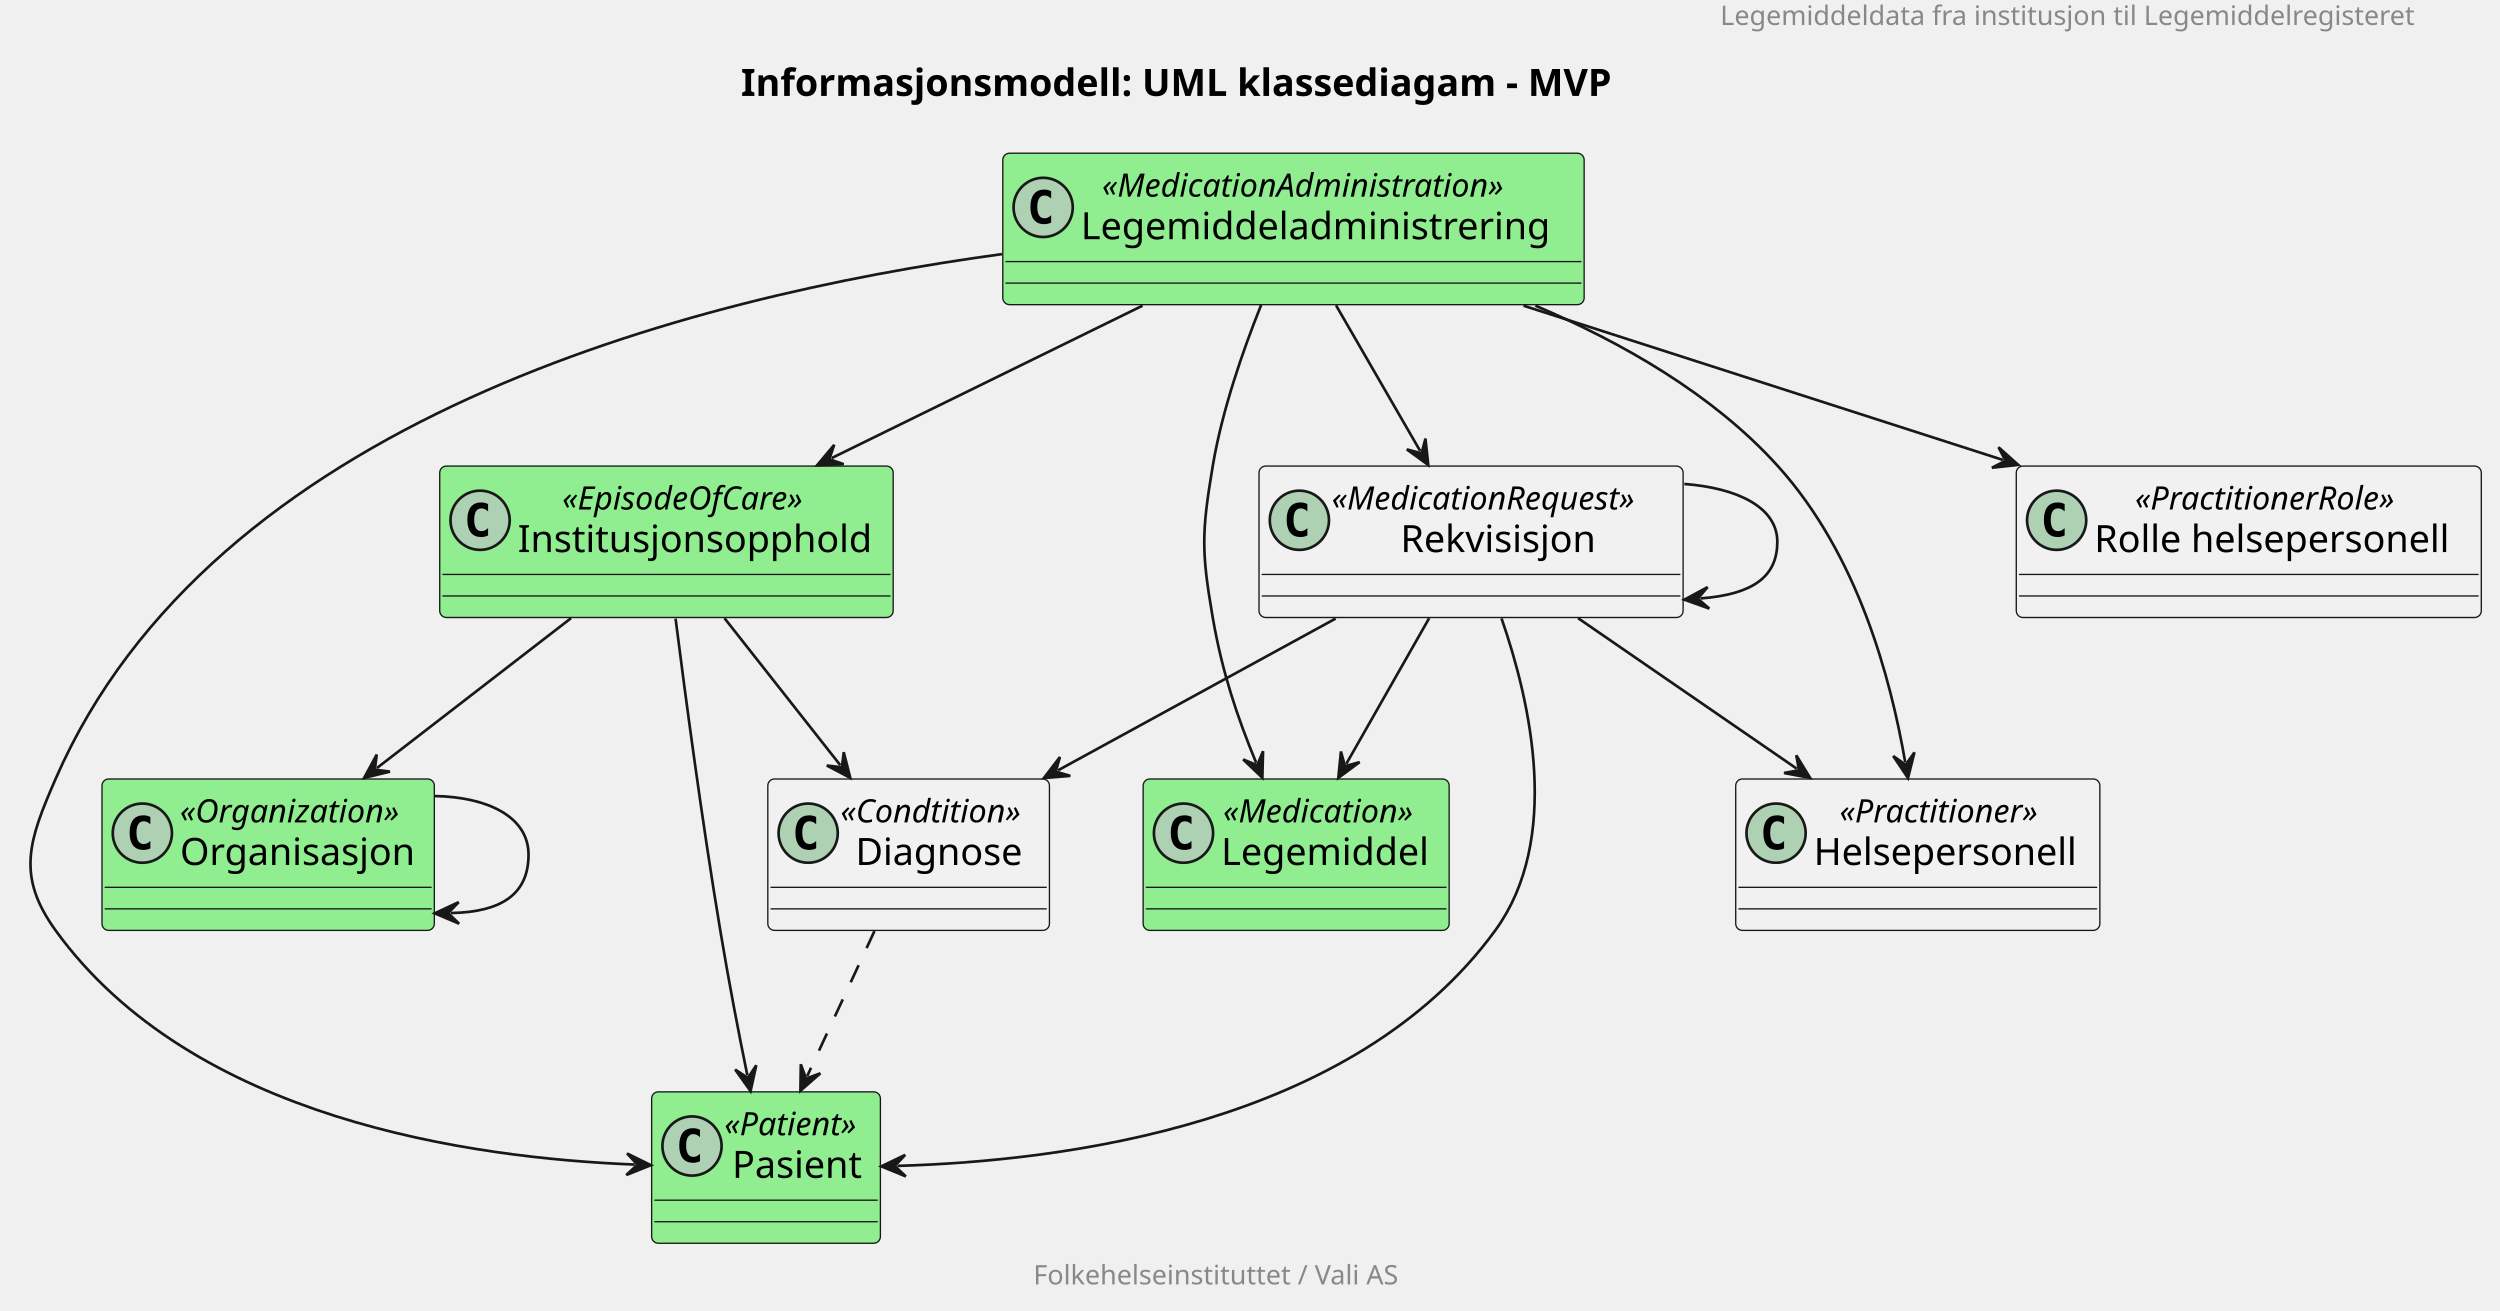
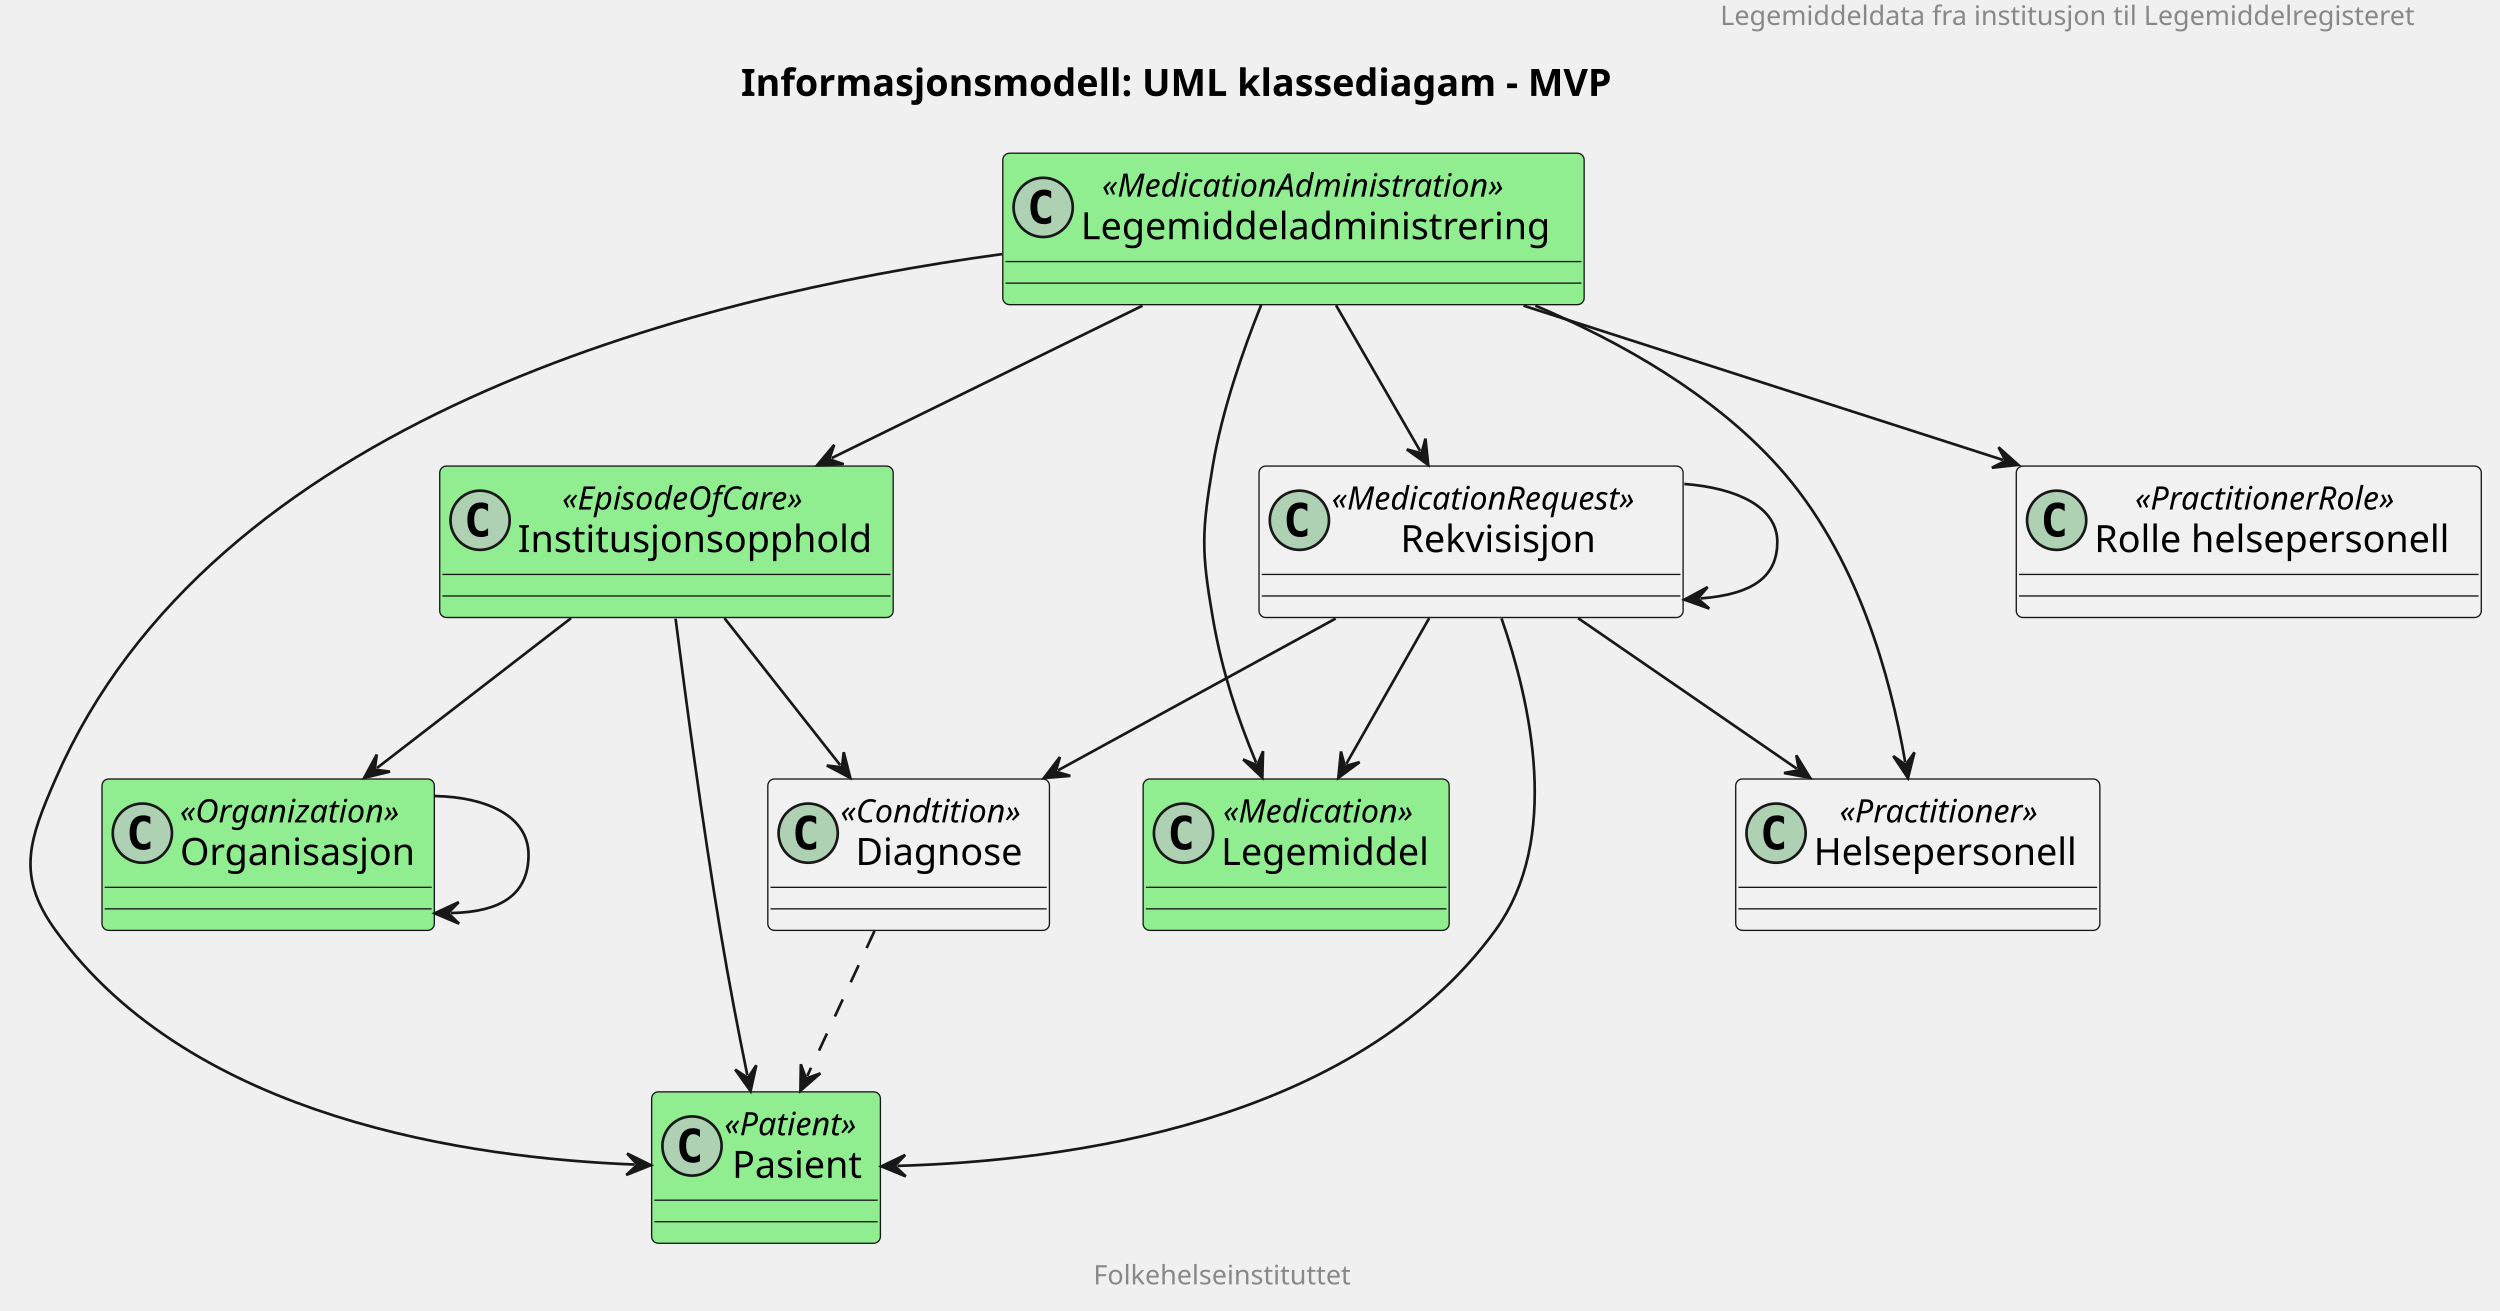
<svg xmlns="http://www.w3.org/2000/svg" contentStyleType="text/css" data-diagram-type="CLASS" height="487px" preserveAspectRatio="none" style="width:929px;height:487px;background:#FFFFFF;" version="1.1" viewBox="0 0 929 487" width="929px" zoomAndPan="magnify">
  <defs />
  <g>
    <text fill="#888888" font-family="sans-serif" font-size="10" lengthAdjust="spacing" textLength="275.801" x="639.249" y="9.282">Legemiddeldata fra institusjon til Legemiddelregisteret</text>
    <text fill="#000000" font-family="sans-serif" font-size="14" font-weight="bold" lengthAdjust="spacing" textLength="364.39" x="275.33" y="35.636">Informasjonsmodell: UML klassediagam - MVP</text>
    <g id="elem_Pasient">
      <rect codeLine="5" fill="#90EE90" height="56.266" id="Pasient" rx="2.5" ry="2.5" style="stroke:#181818;stroke-width:0.5;" width="85.006" x="242.15" y="405.728" />
      <ellipse cx="257.15" cy="425.86" fill="#ADD1B2" rx="11" ry="11" style="stroke:#181818;stroke-width:1;" />
      <path d="M260.119,431.501 Q259.541,431.798 258.9,431.938 Q258.259,432.095 257.556,432.095 Q255.056,432.095 253.728,430.454 Q252.416,428.798 252.416,425.673 Q252.416,422.548 253.728,420.892 Q255.056,419.235 257.556,419.235 Q258.259,419.235 258.9,419.392 Q259.556,419.548 260.119,419.845 L260.119,422.563 Q259.494,421.985 258.9,421.72 Q258.306,421.438 257.681,421.438 Q256.337,421.438 255.65,422.517 Q254.963,423.579 254.963,425.673 Q254.963,427.767 255.65,428.845 Q256.337,429.907 257.681,429.907 Q258.306,429.907 258.9,429.642 Q259.494,429.36 260.119,428.782 L260.119,431.501 Z " fill="#000000" />
      <text fill="#000000" font-family="sans-serif" font-size="12" font-style="italic" lengthAdjust="spacing" textLength="57.006" x="269.15" y="421.866">«Patient»</text>
      <text fill="#000000" font-family="sans-serif" font-size="14" lengthAdjust="spacing" textLength="51.181" x="272.063" y="437.691">Pasient</text>
      <line style="stroke:#181818;stroke-width:0.5;" x1="243.15" x2="326.156" y1="445.993" y2="445.993" />
      <line style="stroke:#181818;stroke-width:0.5;" x1="243.15" x2="326.156" y1="453.993" y2="453.993" />
    </g>
    <g id="elem_Legemiddeladministrering">
      <rect codeLine="8" fill="#90EE90" height="56.266" id="Legemiddeladministrering" rx="2.5" ry="2.5" style="stroke:#181818;stroke-width:0.5;" width="216.03" x="372.64" y="56.938" />
      <ellipse cx="387.64" cy="77.07" fill="#ADD1B2" rx="11" ry="11" style="stroke:#181818;stroke-width:1;" />
      <path d="M390.609,82.711 Q390.031,83.008 389.39,83.148 Q388.749,83.305 388.046,83.305 Q385.546,83.305 384.218,81.664 Q382.906,80.008 382.906,76.883 Q382.906,73.758 384.218,72.102 Q385.546,70.445 388.046,70.445 Q388.749,70.445 389.39,70.602 Q390.046,70.758 390.609,71.055 L390.609,73.773 Q389.984,73.195 389.39,72.93 Q388.796,72.648 388.171,72.648 Q386.827,72.648 386.14,73.727 Q385.452,74.789 385.452,76.883 Q385.452,78.977 386.14,80.055 Q386.827,81.117 388.171,81.117 Q388.796,81.117 389.39,80.852 Q389.984,80.57 390.609,79.992 L390.609,82.711 Z " fill="#000000" />
      <text fill="#000000" font-family="sans-serif" font-size="12" font-style="italic" lengthAdjust="spacing" textLength="168.328" x="409.491" y="73.076">«MedicationAdministration»</text>
      <text fill="#000000" font-family="sans-serif" font-size="14" lengthAdjust="spacing" textLength="184.03" x="401.64" y="88.901">Legemiddeladministrering</text>
      <line style="stroke:#181818;stroke-width:0.5;" x1="373.64" x2="587.67" y1="97.203" y2="97.203" />
      <line style="stroke:#181818;stroke-width:0.5;" x1="373.64" x2="587.67" y1="105.203" y2="105.203" />
    </g>
    <g id="elem_Legemiddel">
      <rect codeLine="18" fill="#90EE90" height="56.266" id="Legemiddel" rx="2.5" ry="2.5" style="stroke:#181818;stroke-width:0.5;" width="113.717" x="424.79" y="289.467" />
      <ellipse cx="439.79" cy="309.6" fill="#ADD1B2" rx="11" ry="11" style="stroke:#181818;stroke-width:1;" />
      <path d="M442.759,315.241 Q442.181,315.538 441.54,315.678 Q440.899,315.835 440.196,315.835 Q437.696,315.835 436.368,314.194 Q435.056,312.538 435.056,309.413 Q435.056,306.288 436.368,304.632 Q437.696,302.975 440.196,302.975 Q440.899,302.975 441.54,303.132 Q442.196,303.288 442.759,303.585 L442.759,306.303 Q442.134,305.725 441.54,305.46 Q440.946,305.178 440.321,305.178 Q438.978,305.178 438.29,306.257 Q437.603,307.319 437.603,309.413 Q437.603,311.507 438.29,312.585 Q438.978,313.647 440.321,313.647 Q440.946,313.647 441.54,313.382 Q442.134,313.1 442.759,312.522 L442.759,315.241 Z " fill="#000000" />
      <text fill="#000000" font-family="sans-serif" font-size="12" font-style="italic" lengthAdjust="spacing" textLength="80.309" x="454.494" y="305.606">«Medication»</text>
      <text fill="#000000" font-family="sans-serif" font-size="14" lengthAdjust="spacing" textLength="81.717" x="453.79" y="321.431">Legemiddel</text>
      <line style="stroke:#181818;stroke-width:0.5;" x1="425.79" x2="537.507" y1="329.733" y2="329.733" />
      <line style="stroke:#181818;stroke-width:0.5;" x1="425.79" x2="537.507" y1="337.733" y2="337.733" />
    </g>
    <g id="elem_Helsepersonell">
      <rect codeLine="21" fill="#F1F1F1" height="56.266" id="Helsepersonell" rx="2.5" ry="2.5" style="stroke:#181818;stroke-width:0.5;" width="135.318" x="644.99" y="289.467" />
      <ellipse cx="659.99" cy="309.6" fill="#ADD1B2" rx="11" ry="11" style="stroke:#181818;stroke-width:1;" />
      <path d="M662.959,315.241 Q662.381,315.538 661.74,315.678 Q661.099,315.835 660.396,315.835 Q657.896,315.835 656.568,314.194 Q655.256,312.538 655.256,309.413 Q655.256,306.288 656.568,304.632 Q657.896,302.975 660.396,302.975 Q661.099,302.975 661.74,303.132 Q662.396,303.288 662.959,303.585 L662.959,306.303 Q662.334,305.725 661.74,305.46 Q661.146,305.178 660.521,305.178 Q659.178,305.178 658.49,306.257 Q657.803,307.319 657.803,309.413 Q657.803,311.507 658.49,312.585 Q659.178,313.647 660.521,313.647 Q661.146,313.647 661.74,313.382 Q662.334,313.1 662.959,312.522 L662.959,315.241 Z " fill="#000000" />
      <text fill="#000000" font-family="sans-serif" font-size="12" font-style="italic" lengthAdjust="spacing" textLength="84.147" x="683.576" y="305.606">«Practitioner»</text>
      <text fill="#000000" font-family="sans-serif" font-size="14" lengthAdjust="spacing" textLength="103.318" x="673.99" y="321.431">Helsepersonell</text>
      <line style="stroke:#181818;stroke-width:0.5;" x1="645.99" x2="779.308" y1="329.733" y2="329.733" />
      <line style="stroke:#181818;stroke-width:0.5;" x1="645.99" x2="779.308" y1="337.733" y2="337.733" />
    </g>
    <g id="elem_Rolle helsepersonell">
      <rect codeLine="49" fill="#F1F1F1" height="56.266" id="Rolle helsepersonell" rx="2.5" ry="2.5" style="stroke:#181818;stroke-width:0.5;" width="172.8" x="749.25" y="173.197" />
      <ellipse cx="764.25" cy="193.33" fill="#ADD1B2" rx="11" ry="11" style="stroke:#181818;stroke-width:1;" />
      <path d="M767.219,198.971 Q766.641,199.268 766,199.408 Q765.359,199.565 764.656,199.565 Q762.156,199.565 760.828,197.924 Q759.516,196.268 759.516,193.143 Q759.516,190.018 760.828,188.362 Q762.156,186.705 764.656,186.705 Q765.359,186.705 766,186.862 Q766.656,187.018 767.219,187.315 L767.219,190.033 Q766.594,189.455 766,189.19 Q765.406,188.908 764.781,188.908 Q763.438,188.908 762.75,189.987 Q762.062,191.049 762.062,193.143 Q762.062,195.237 762.75,196.315 Q763.438,197.377 764.781,197.377 Q765.406,197.377 766,197.112 Q766.594,196.83 767.219,196.252 L767.219,198.971 Z " fill="#000000" />
      <text fill="#000000" font-family="sans-serif" font-size="12" font-style="italic" lengthAdjust="spacing" textLength="110.543" x="793.378" y="189.336">«PractitionerRole»</text>
      <text fill="#000000" font-family="sans-serif" font-size="14" lengthAdjust="spacing" textLength="140.8" x="778.25" y="205.161">Rolle helsepersonell</text>
      <line style="stroke:#181818;stroke-width:0.5;" x1="750.25" x2="921.05" y1="213.463" y2="213.463" />
      <line style="stroke:#181818;stroke-width:0.5;" x1="750.25" x2="921.05" y1="221.463" y2="221.463" />
    </g>
    <g id="elem_Rekvisisjon">
      <rect codeLine="40" fill="#F1F1F1" height="56.266" id="Rekvisisjon" rx="2.5" ry="2.5" style="stroke:#181818;stroke-width:0.5;" width="157.592" x="467.85" y="173.197" />
      <ellipse cx="482.85" cy="193.33" fill="#ADD1B2" rx="11" ry="11" style="stroke:#181818;stroke-width:1;" />
      <path d="M485.819,198.971 Q485.241,199.268 484.6,199.408 Q483.959,199.565 483.256,199.565 Q480.756,199.565 479.428,197.924 Q478.116,196.268 478.116,193.143 Q478.116,190.018 479.428,188.362 Q480.756,186.705 483.256,186.705 Q483.959,186.705 484.6,186.862 Q485.256,187.018 485.819,187.315 L485.819,190.033 Q485.194,189.455 484.6,189.19 Q484.006,188.908 483.381,188.908 Q482.038,188.908 481.35,189.987 Q480.663,191.049 480.663,193.143 Q480.663,195.237 481.35,196.315 Q482.038,197.377 483.381,197.377 Q484.006,197.377 484.6,197.112 Q485.194,196.83 485.819,196.252 L485.819,198.971 Z " fill="#000000" />
      <text fill="#000000" font-family="sans-serif" font-size="12" font-style="italic" lengthAdjust="spacing" textLength="129.592" x="494.85" y="189.336">«MedicationRequest»</text>
      <text fill="#000000" font-family="sans-serif" font-size="14" lengthAdjust="spacing" textLength="78.429" x="520.432" y="205.161">Rekvisisjon</text>
      <line style="stroke:#181818;stroke-width:0.5;" x1="468.85" x2="624.442" y1="213.463" y2="213.463" />
      <line style="stroke:#181818;stroke-width:0.5;" x1="468.85" x2="624.442" y1="221.463" y2="221.463" />
    </g>
    <g id="elem_Institusjonsopphold">
      <rect codeLine="28" fill="#90EE90" height="56.266" id="Institusjonsopphold" rx="2.5" ry="2.5" style="stroke:#181818;stroke-width:0.5;" width="168.507" x="163.4" y="173.197" />
      <ellipse cx="178.4" cy="193.33" fill="#ADD1B2" rx="11" ry="11" style="stroke:#181818;stroke-width:1;" />
      <path d="M181.369,198.971 Q180.791,199.268 180.15,199.408 Q179.509,199.565 178.806,199.565 Q176.306,199.565 174.978,197.924 Q173.666,196.268 173.666,193.143 Q173.666,190.018 174.978,188.362 Q176.306,186.705 178.806,186.705 Q179.509,186.705 180.15,186.862 Q180.806,187.018 181.369,187.315 L181.369,190.033 Q180.744,189.455 180.15,189.19 Q179.556,188.908 178.931,188.908 Q177.588,188.908 176.9,189.987 Q176.213,191.049 176.213,193.143 Q176.213,195.237 176.9,196.315 Q177.588,197.377 178.931,197.377 Q179.556,197.377 180.15,197.112 Q180.744,196.83 181.369,196.252 L181.369,198.971 Z " fill="#000000" />
      <text fill="#000000" font-family="sans-serif" font-size="12" font-style="italic" lengthAdjust="spacing" textLength="103.529" x="208.889" y="189.336">«EpisodeOfCare»</text>
      <text fill="#000000" font-family="sans-serif" font-size="14" lengthAdjust="spacing" textLength="136.507" x="192.4" y="205.161">Institusjonsopphold</text>
      <line style="stroke:#181818;stroke-width:0.5;" x1="164.4" x2="330.907" y1="213.463" y2="213.463" />
      <line style="stroke:#181818;stroke-width:0.5;" x1="164.4" x2="330.907" y1="221.463" y2="221.463" />
    </g>
    <g id="elem_Organisasjon">
      <rect codeLine="23" fill="#90EE90" height="56.266" id="Organisasjon" rx="2.5" ry="2.5" style="stroke:#181818;stroke-width:0.5;" width="123.499" x="37.9" y="289.467" />
      <ellipse cx="52.9" cy="309.6" fill="#ADD1B2" rx="11" ry="11" style="stroke:#181818;stroke-width:1;" />
      <path d="M55.869,315.241 Q55.291,315.538 54.65,315.678 Q54.009,315.835 53.306,315.835 Q50.806,315.835 49.478,314.194 Q48.166,312.538 48.166,309.413 Q48.166,306.288 49.478,304.632 Q50.806,302.975 53.306,302.975 Q54.009,302.975 54.65,303.132 Q55.306,303.288 55.869,303.585 L55.869,306.303 Q55.244,305.725 54.65,305.46 Q54.056,305.178 53.431,305.178 Q52.087,305.178 51.4,306.257 Q50.712,307.319 50.712,309.413 Q50.712,311.507 51.4,312.585 Q52.087,313.647 53.431,313.647 Q54.056,313.647 54.65,313.382 Q55.244,313.1 55.869,312.522 L55.869,315.241 Z " fill="#000000" />
      <text fill="#000000" font-family="sans-serif" font-size="12" font-style="italic" lengthAdjust="spacing" textLength="91.611" x="66.844" y="305.606">«Organization»</text>
      <text fill="#000000" font-family="sans-serif" font-size="14" lengthAdjust="spacing" textLength="91.499" x="66.9" y="321.431">Organisasjon</text>
      <line style="stroke:#181818;stroke-width:0.5;" x1="38.9" x2="160.399" y1="329.733" y2="329.733" />
      <line style="stroke:#181818;stroke-width:0.5;" x1="38.9" x2="160.399" y1="337.733" y2="337.733" />
    </g>
    <g id="elem_Diagnose">
      <rect codeLine="35" fill="#F1F1F1" height="56.266" id="Diagnose" rx="2.5" ry="2.5" style="stroke:#181818;stroke-width:0.5;" width="104.652" x="285.32" y="289.467" />
      <ellipse cx="300.32" cy="309.6" fill="#ADD1B2" rx="11" ry="11" style="stroke:#181818;stroke-width:1;" />
      <path d="M303.289,315.241 Q302.711,315.538 302.07,315.678 Q301.429,315.835 300.726,315.835 Q298.226,315.835 296.898,314.194 Q295.586,312.538 295.586,309.413 Q295.586,306.288 296.898,304.632 Q298.226,302.975 300.726,302.975 Q301.429,302.975 302.07,303.132 Q302.726,303.288 303.289,303.585 L303.289,306.303 Q302.664,305.725 302.07,305.46 Q301.476,305.178 300.851,305.178 Q299.507,305.178 298.82,306.257 Q298.132,307.319 298.132,309.413 Q298.132,311.507 298.82,312.585 Q299.507,313.647 300.851,313.647 Q301.476,313.647 302.07,313.382 Q302.664,313.1 303.289,312.522 L303.289,315.241 Z " fill="#000000" />
      <text fill="#000000" font-family="sans-serif" font-size="12" font-style="italic" lengthAdjust="spacing" textLength="76.652" x="312.32" y="305.606">«Condtition»</text>
      <text fill="#000000" font-family="sans-serif" font-size="14" lengthAdjust="spacing" textLength="65.481" x="317.905" y="321.431">Diagnose</text>
      <line style="stroke:#181818;stroke-width:0.5;" x1="286.32" x2="388.972" y1="329.733" y2="329.733" />
      <line style="stroke:#181818;stroke-width:0.5;" x1="286.32" x2="388.972" y1="337.733" y2="337.733" />
    </g>
    <g id="link_Legemiddeladministrering_Legemiddel">
      <path codeLine="11" d="M468.65,113.317 C461.88,130.197 454.11,152.528 450.65,173.197 C446.52,197.868 446.4,204.827 450.65,229.468 C454.2,250.037 459.848,266.643 466.798,283.453 " fill="#FFFFFF" fill-opacity="0" id="Legemiddeladministrering-to-Legemiddel" style="stroke:#181818;stroke-width:1;" />
      <polygon fill="#181818" points="469.09,288.998,469.348,279.152,467.18,284.377,461.955,282.209,469.09,288.998" style="stroke:#181818;stroke-width:1;" />
    </g>
    <g id="link_Legemiddeladministrering_Pasient">
      <path codeLine="12" d="M372.32,94.427 C255.56,110.297 78.67,156.278 20.65,289.467 C10.66,312.397 6,325.467 20.65,345.728 C71.48,416.038 175.095,430.329 235.875,432.749 " fill="#FFFFFF" fill-opacity="0" id="Legemiddeladministrering-to-Pasient" style="stroke:#181818;stroke-width:1;" />
      <polygon fill="#181818" points="241.87,432.988,233.036,428.633,236.874,432.789,232.718,436.626,241.87,432.988" style="stroke:#181818;stroke-width:1;" />
    </g>
    <g id="link_Legemiddeladministrering_Helsepersonell">
      <path codeLine="13" d="M570.55,113.588 C602.55,127.168 636.58,146.518 660.65,173.197 C690.45,206.238 702.5,251.756 707.98,283.216 " fill="#FFFFFF" fill-opacity="0" id="Legemiddeladministrering-to-Helsepersonell" style="stroke:#181818;stroke-width:1;" />
      <polygon fill="#181818" points="709.01,289.127,711.406,279.575,708.152,284.202,703.525,280.947,709.01,289.127" style="stroke:#181818;stroke-width:1;" />
    </g>
    <g id="link_Legemiddeladministrering_Rolle helsepersonell">
      <path codeLine="14" d="M566.13,113.588 C621.84,131.507 688.538,152.979 744.279,170.919 " fill="#FFFFFF" fill-opacity="0" id="Legemiddeladministrering-to-Rolle helsepersonell" style="stroke:#181818;stroke-width:1;" />
      <polygon fill="#181818" points="749.99,172.757,742.648,166.192,745.23,171.226,740.197,173.808,749.99,172.757" style="stroke:#181818;stroke-width:1;" />
    </g>
    <g id="link_Legemiddeladministrering_Rekvisisjon">
      <path codeLine="15" d="M496.46,113.438 C506.83,131.398 517.349,149.602 527.739,167.592 " fill="#FFFFFF" fill-opacity="0" id="Legemiddeladministrering-to-Rekvisisjon" style="stroke:#181818;stroke-width:1;" />
      <polygon fill="#181818" points="530.74,172.787,529.703,162.993,528.239,168.458,522.775,166.994,530.74,172.787" style="stroke:#181818;stroke-width:1;" />
    </g>
    <g id="link_Legemiddeladministrering_Institusjonsopphold">
      <path codeLine="16" d="M424.55,113.588 C387.92,131.548 345.667,152.266 309.057,170.216 " fill="#FFFFFF" fill-opacity="0" id="Legemiddeladministrering-to-Institusjonsopphold" style="stroke:#181818;stroke-width:1;" />
      <polygon fill="#181818" points="303.67,172.857,313.512,172.487,308.159,170.656,309.99,165.304,303.67,172.857" style="stroke:#181818;stroke-width:1;" />
    </g>
    <g id="link_Organisasjon_Organisasjon">
      <path codeLine="26" d="M161.53,295.808 C181.02,296.147 196.4,303.408 196.4,317.598 C196.4,331.788 187.019,338.956 167.529,339.286 " fill="#FFFFFF" fill-opacity="0" id="Organisasjon-to-Organisasjon" style="stroke:#181818;stroke-width:1;" />
      <polygon fill="#181818" points="161.53,339.387,170.596,343.235,166.529,339.303,170.461,335.236,161.53,339.387" style="stroke:#181818;stroke-width:1;" />
    </g>
    <g id="link_Institusjonsopphold_Pasient">
      <path codeLine="31" d="M251.04,229.887 C254.71,258.808 260.94,305.567 267.65,345.728 C271.01,365.798 274.222,382.458 277.712,399.588 " fill="#FFFFFF" fill-opacity="0" id="Institusjonsopphold-to-Pasient" style="stroke:#181818;stroke-width:1;" />
      <polygon fill="#181818" points="278.91,405.467,281.033,395.85,277.912,400.568,273.194,397.447,278.91,405.467" style="stroke:#181818;stroke-width:1;" />
    </g>
    <g id="link_Institusjonsopphold_Organisasjon">
      <path codeLine="32" d="M212.2,229.708 C188.94,247.657 163.38,267.402 140.07,285.392 " fill="#FFFFFF" fill-opacity="0" id="Institusjonsopphold-to-Organisasjon" style="stroke:#181818;stroke-width:1;" />
      <polygon fill="#181818" points="135.32,289.058,144.889,286.725,139.278,286.003,140.001,280.392,135.32,289.058" style="stroke:#181818;stroke-width:1;" />
    </g>
    <g id="link_Institusjonsopphold_Diagnose">
      <path codeLine="33" d="M269.21,229.708 C283.35,247.657 298.077,266.354 312.247,284.344 " fill="#FFFFFF" fill-opacity="0" id="Institusjonsopphold-to-Diagnose" style="stroke:#181818;stroke-width:1;" />
      <polygon fill="#181818" points="315.96,289.058,313.533,279.512,312.866,285.13,307.249,284.462,315.96,289.058" style="stroke:#181818;stroke-width:1;" />
    </g>
    <g id="link_Diagnose_Pasient">
      <path codeLine="38" d="M324.96,345.967 C316.63,363.928 308.292,381.884 299.952,399.884 " fill="#FFFFFF" fill-opacity="0" id="Diagnose-to-Pasient" style="stroke:#181818;stroke-width:1;stroke-dasharray:7.0,7.0;" />
      <polygon fill="#181818" points="297.43,405.327,304.843,398.843,299.532,400.791,297.584,395.48,297.43,405.327" style="stroke:#181818;stroke-width:1;" />
    </g>
    <g id="link_Rekvisisjon_Diagnose">
      <path codeLine="43" d="M496.32,229.847 C463.47,247.808 426.004,268.288 393.164,286.248 " fill="#FFFFFF" fill-opacity="0" id="Rekvisisjon-to-Diagnose" style="stroke:#181818;stroke-width:1;" />
      <polygon fill="#181818" points="387.9,289.127,397.716,288.318,392.287,286.728,393.877,281.3,387.9,289.127" style="stroke:#181818;stroke-width:1;" />
    </g>
    <g id="link_Rekvisisjon_Legemiddel">
      <path codeLine="44" d="M531.08,229.708 C520.87,247.657 510.516,265.852 500.286,283.842 " fill="#FFFFFF" fill-opacity="0" id="Rekvisisjon-to-Legemiddel" style="stroke:#181818;stroke-width:1;" />
      <polygon fill="#181818" points="497.32,289.058,505.246,283.211,499.792,284.711,498.292,279.257,497.32,289.058" style="stroke:#181818;stroke-width:1;" />
    </g>
    <g id="link_Rekvisisjon_Pasient">
      <path codeLine="45" d="M557.96,229.787 C568.81,260.998 580.26,311.967 555.65,345.728 C503.03,417.918 395.618,431.433 333.488,433.243 " fill="#FFFFFF" fill-opacity="0" id="Rekvisisjon-to-Pasient" style="stroke:#181818;stroke-width:1;" />
      <polygon fill="#181818" points="327.49,433.418,336.603,437.154,332.488,433.272,336.37,429.157,327.49,433.418" style="stroke:#181818;stroke-width:1;" />
    </g>
    <g id="link_Rekvisisjon_Helsepersonell">
      <path codeLine="46" d="M586.41,229.708 C612.5,247.657 641.557,267.666 667.697,285.656 " fill="#FFFFFF" fill-opacity="0" id="Rekvisisjon-to-Helsepersonell" style="stroke:#181818;stroke-width:1;" />
      <polygon fill="#181818" points="672.64,289.058,667.494,280.66,668.521,286.223,662.958,287.25,672.64,289.058" style="stroke:#181818;stroke-width:1;" />
    </g>
    <g id="link_Rekvisisjon_Rekvisisjon">
      <path codeLine="47" d="M625.89,179.838 C645.67,181.338 660.45,188.507 660.45,201.338 C660.45,214.167 651.653,220.871 631.873,222.381 " fill="#FFFFFF" fill-opacity="0" id="Rekvisisjon-to-Rekvisisjon" style="stroke:#181818;stroke-width:1;" />
      <polygon fill="#181818" points="625.89,222.838,635.168,226.141,630.875,222.457,634.559,218.164,625.89,222.838" style="stroke:#181818;stroke-width:1;" />
    </g>
-     <text fill="#888888" font-family="sans-serif" font-size="10" lengthAdjust="spacing" textLength="147.041" x="384.004" y="477.275">Folkehelseinstituttet / Vali AS</text>
+     <text fill="#888888" font-family="sans-serif" font-size="10" lengthAdjust="spacing" textLength="102.422" x="406.314" y="477.275">Folkehelseinstituttet</text>
  </g>
</svg>
